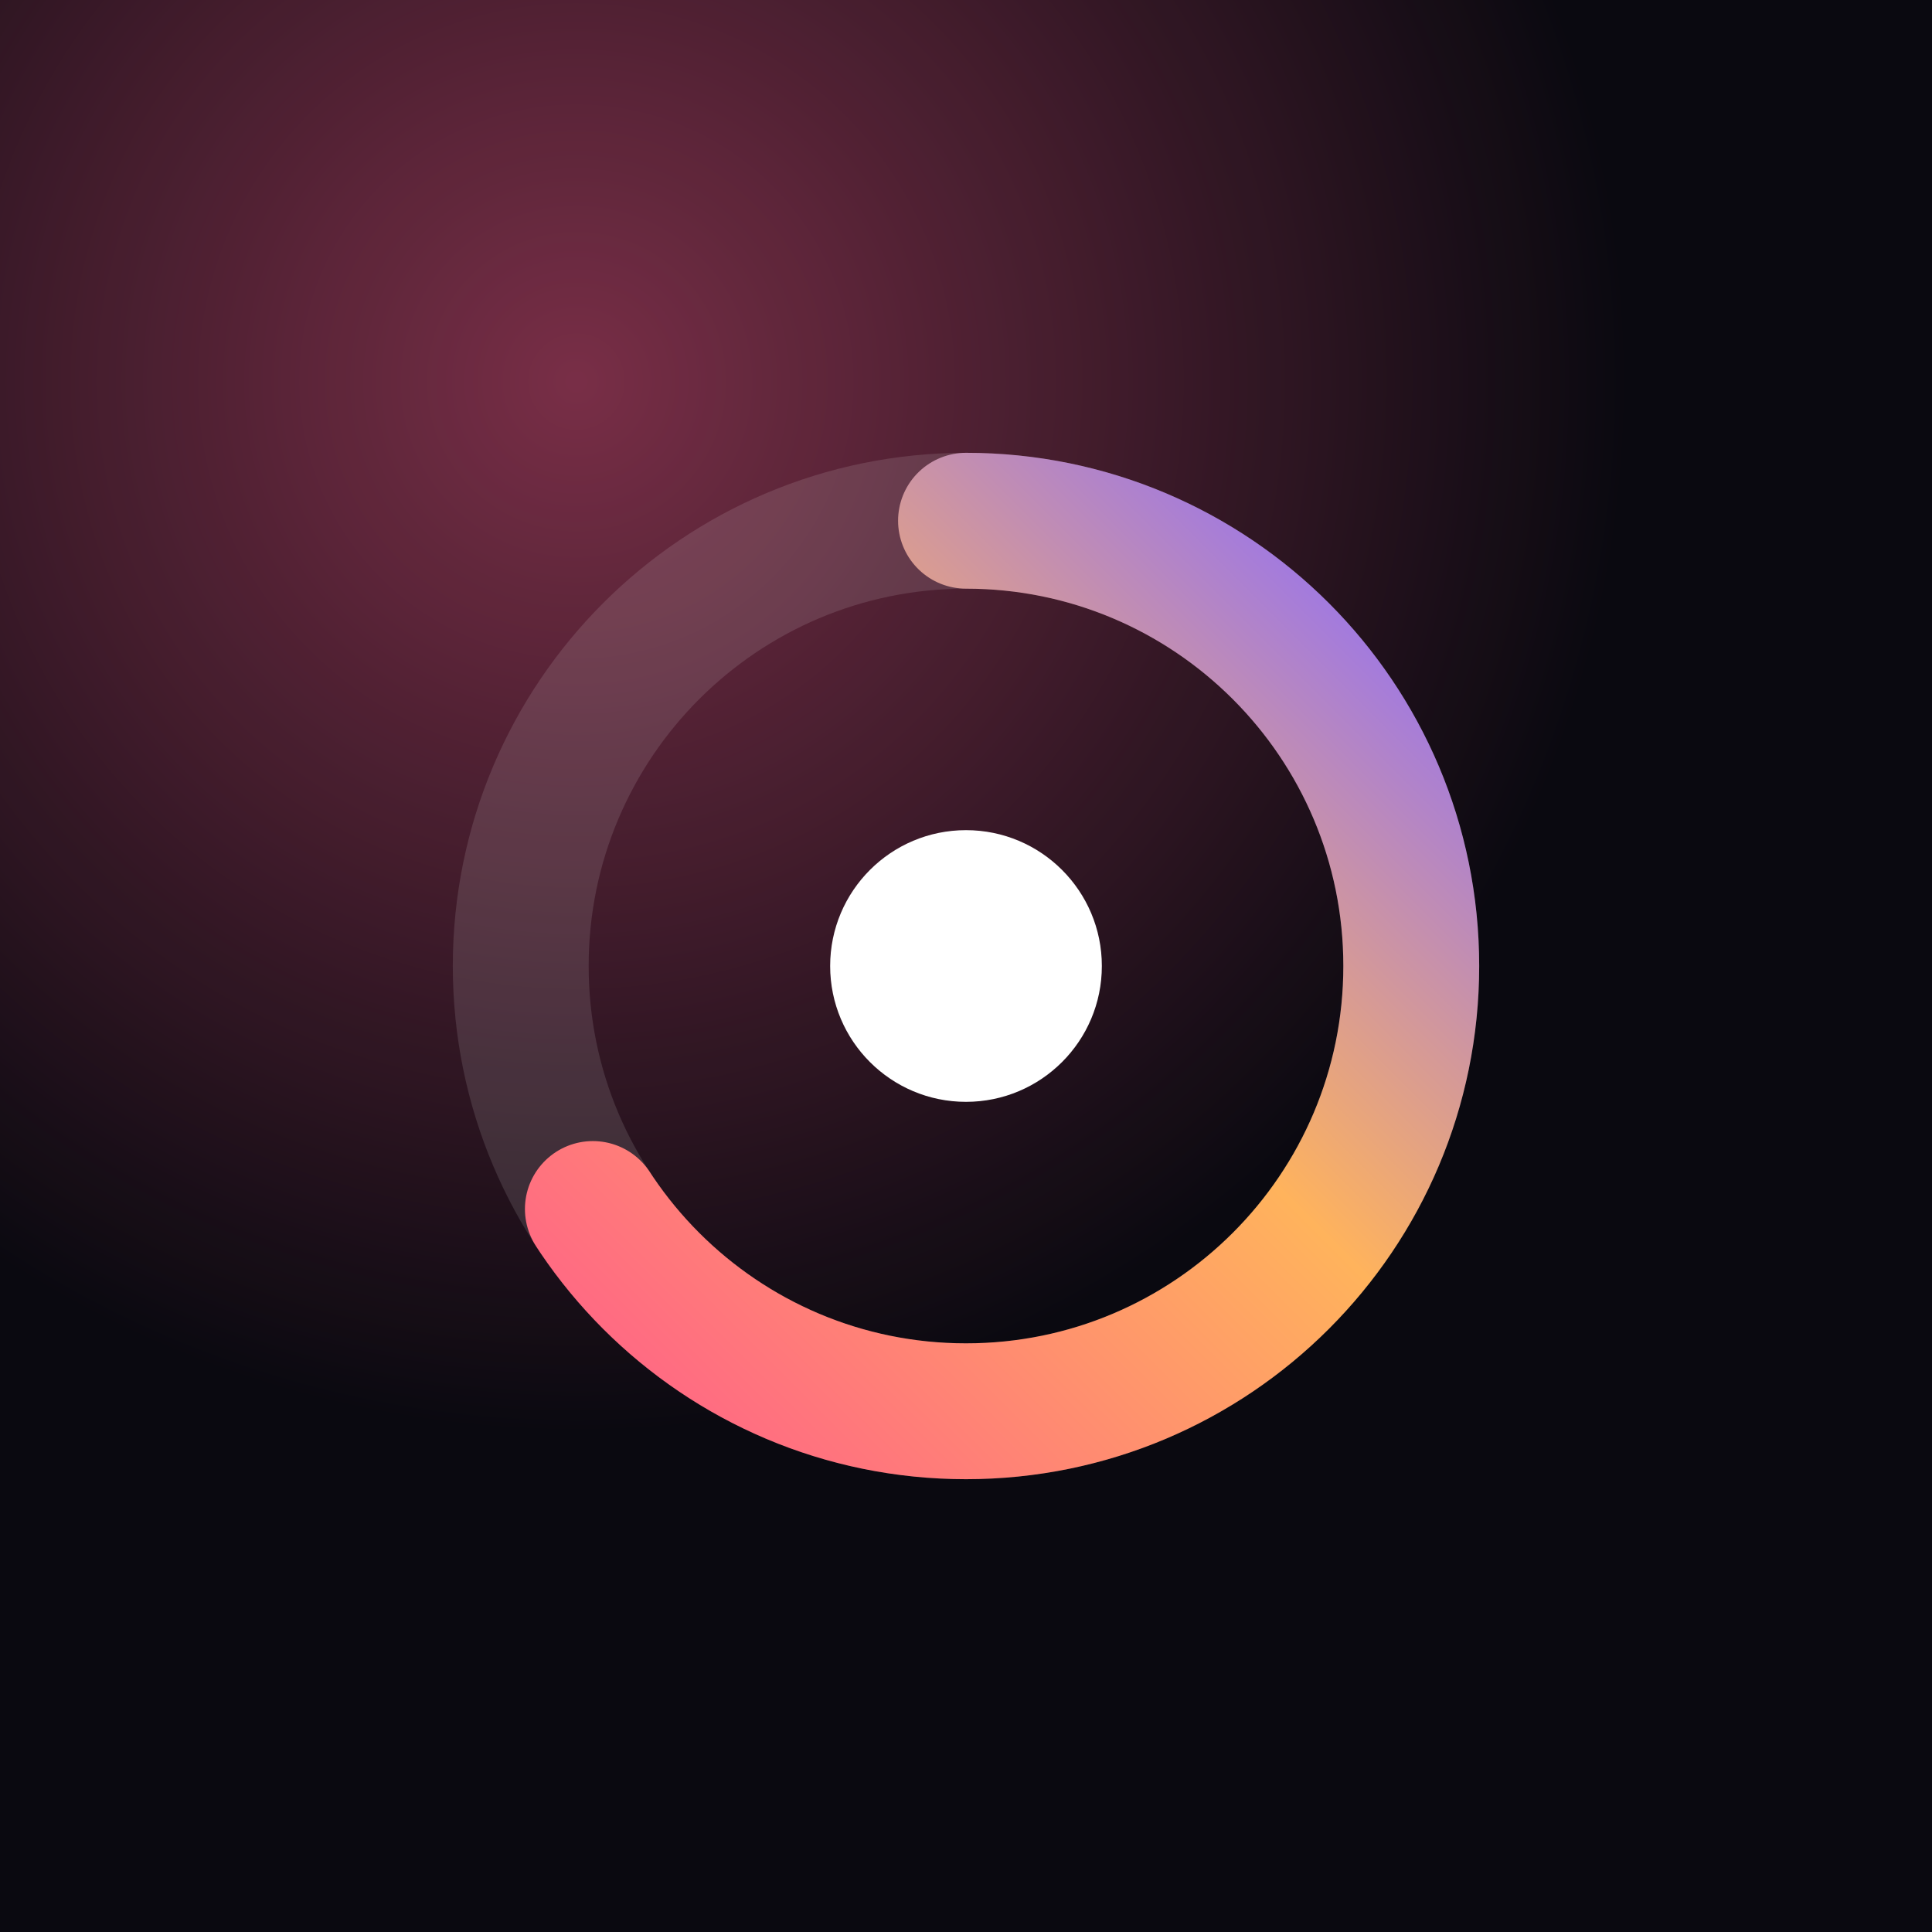
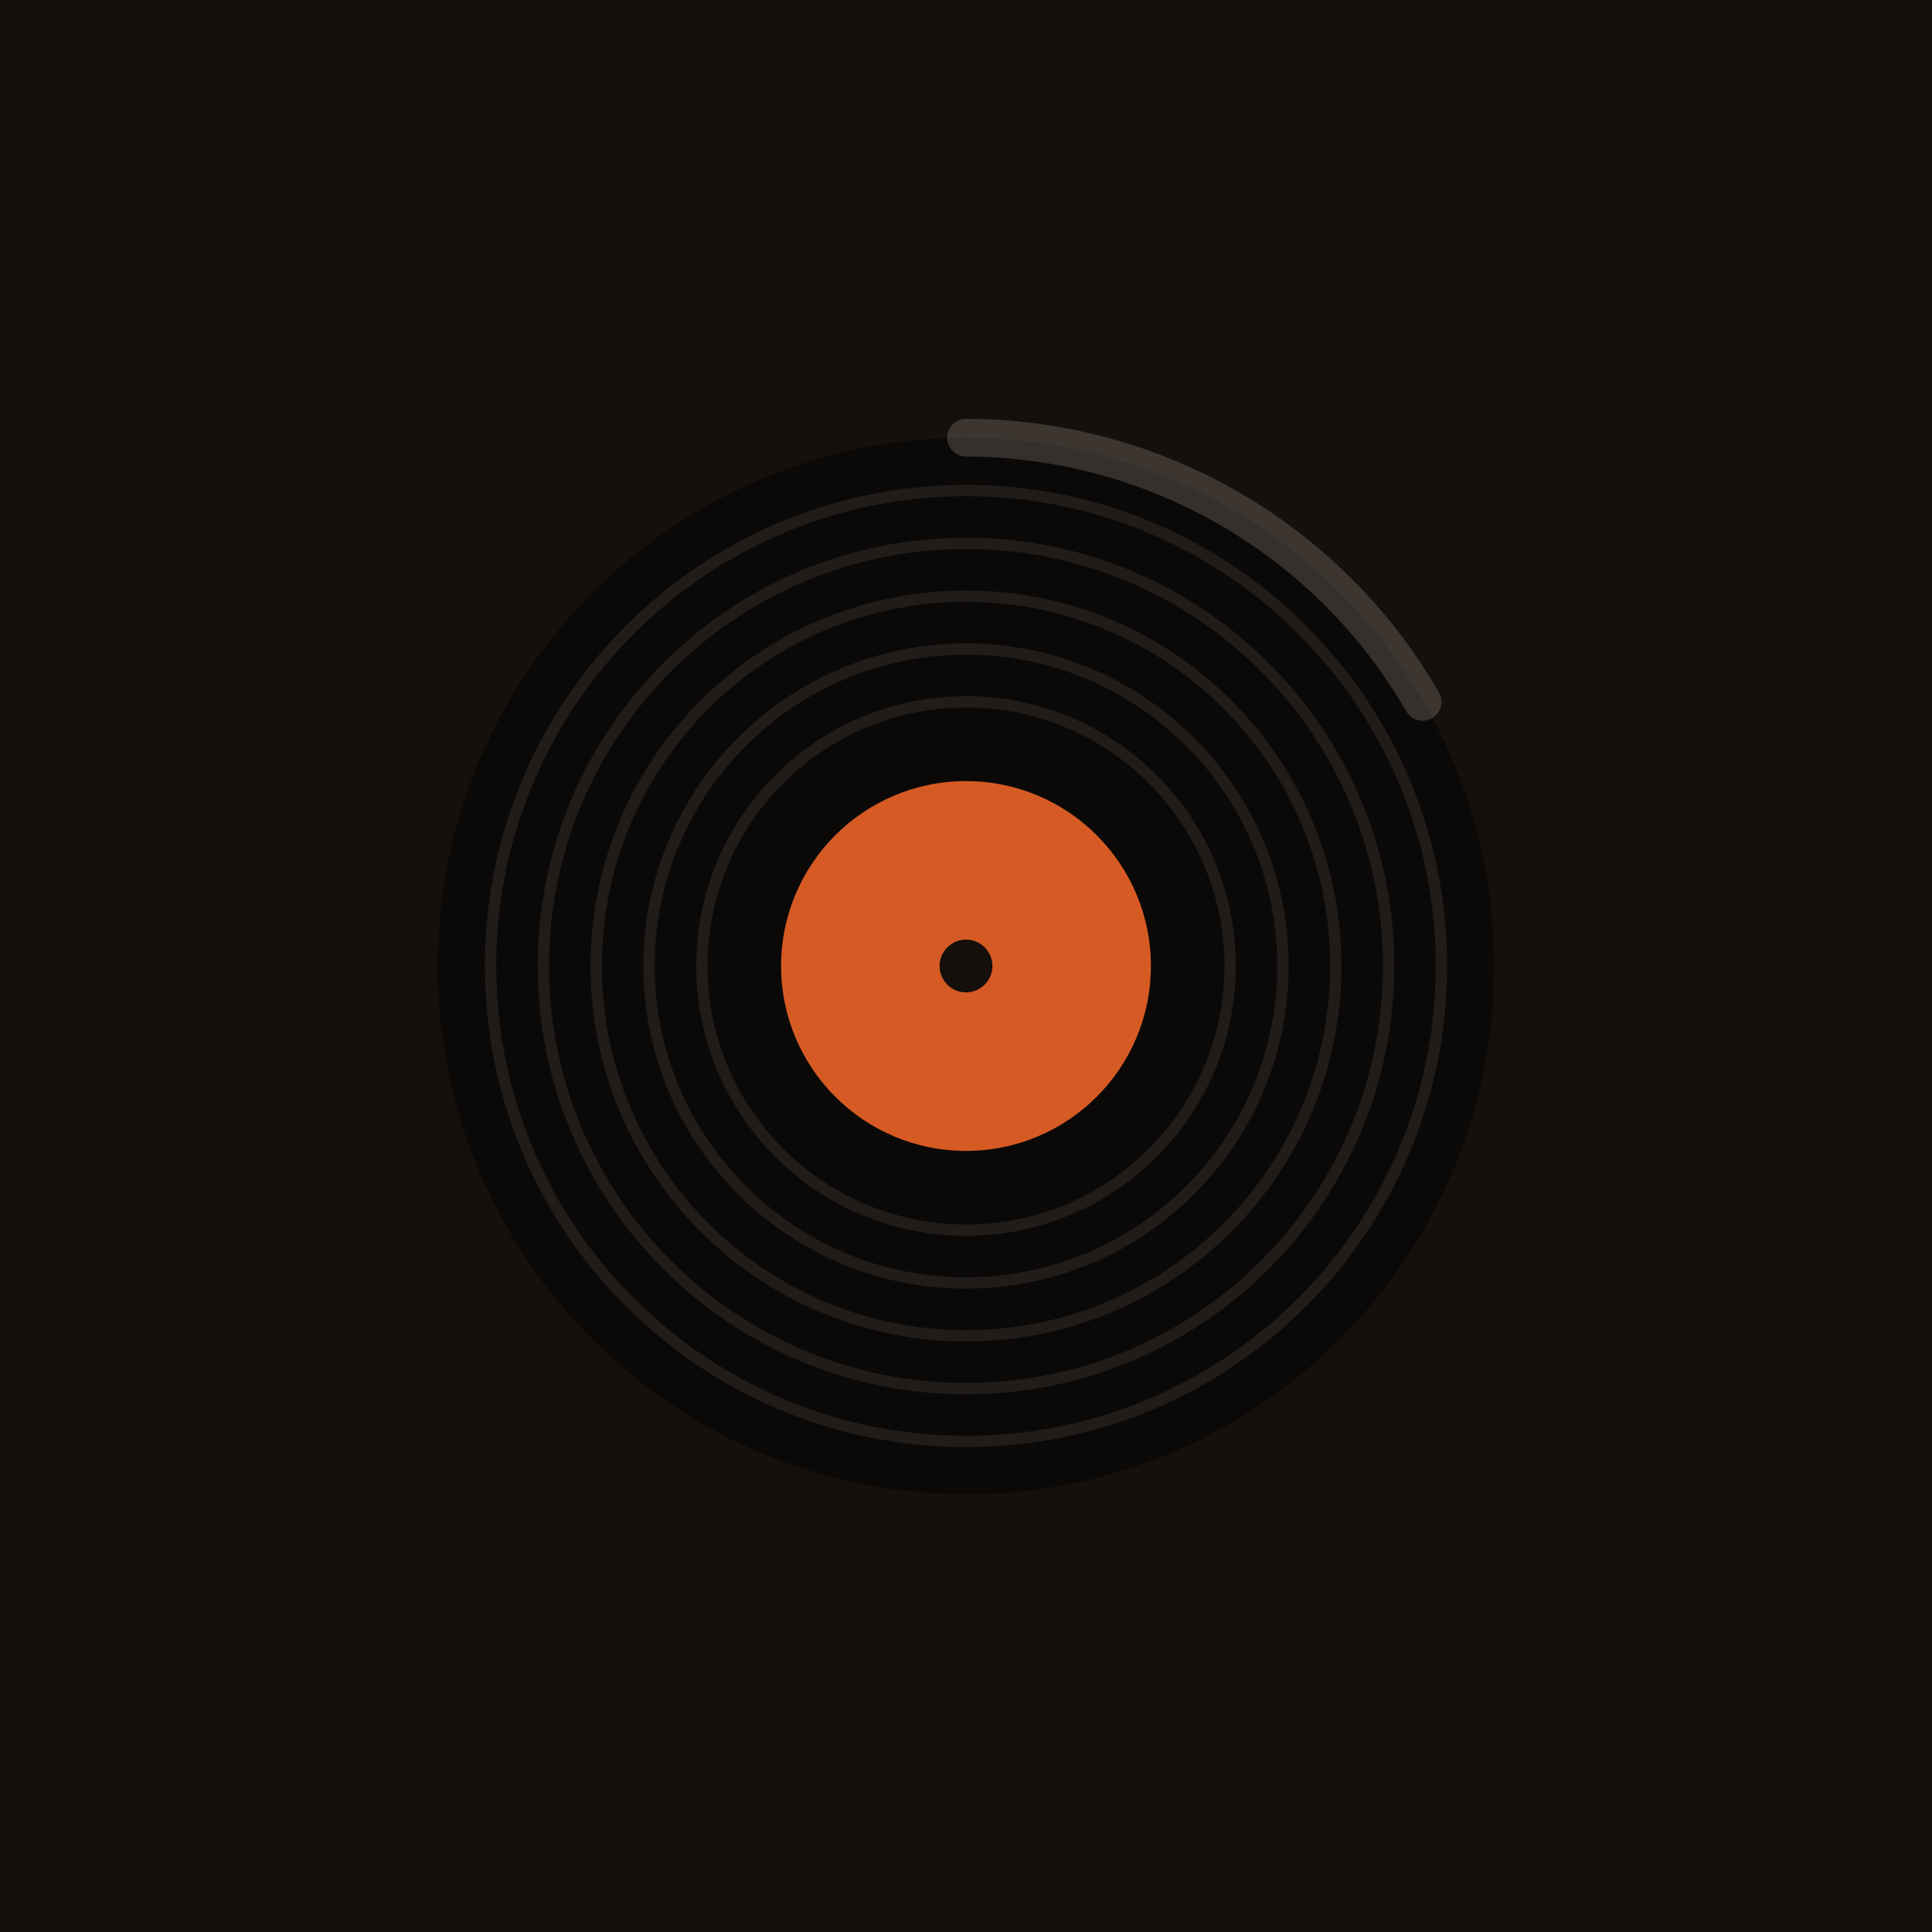
<svg xmlns="http://www.w3.org/2000/svg" viewBox="0 0 512 512">
-   <defs>
-     <linearGradient id="arc" x1="0" y1="0" x2="1" y2="1">
-       <stop offset="0" stop-color="#ff5c8a" />
-       <stop offset=".55" stop-color="#ffb35c" />
-       <stop offset="1" stop-color="#8b6cff" />
-     </linearGradient>
-     <radialGradient id="glow" cx=".3" cy=".2" r=".9">
-       <stop offset="0" stop-color="#ff5c8a" stop-opacity=".45" />
-       <stop offset=".6" stop-color="#ff5c8a" stop-opacity="0" />
-     </radialGradient>
-   </defs>
-   <rect width="512" height="512" fill="#0a0910" />
-   <rect width="512" height="512" fill="url(#glow)" />
-   <circle cx="256" cy="256" r="118" fill="none" stroke="rgba(255,255,255,.12)" stroke-width="36" />
-   <circle cx="256" cy="256" r="118" fill="none" stroke="url(#arc)" stroke-width="36" stroke-linecap="round" stroke-dasharray="488 1000" transform="rotate(-90 256 256)" />
-   <circle cx="256" cy="256" r="36" fill="#fff" />
+   <rect width="512" height="512" fill="#16100c" />
+   <circle cx="256" cy="256" r="140" fill="#0b0908" />
+   <g fill="none" stroke="#f2e8d5" stroke-opacity=".09" stroke-width="3">
+     <circle cx="256" cy="256" r="126" />
+     <circle cx="256" cy="256" r="112" />
+     <circle cx="256" cy="256" r="98" />
+     <circle cx="256" cy="256" r="84" />
+     <circle cx="256" cy="256" r="70" />
+   </g>
+   <path d="M256 116a140 140 0 0 1 121 70" fill="none" stroke="#f2e8d5" stroke-opacity=".18" stroke-width="10" stroke-linecap="round" />
+   <circle cx="256" cy="256" r="49" fill="#d65a24" />
+   <circle cx="256" cy="256" r="7" fill="#16100c" />
</svg>
